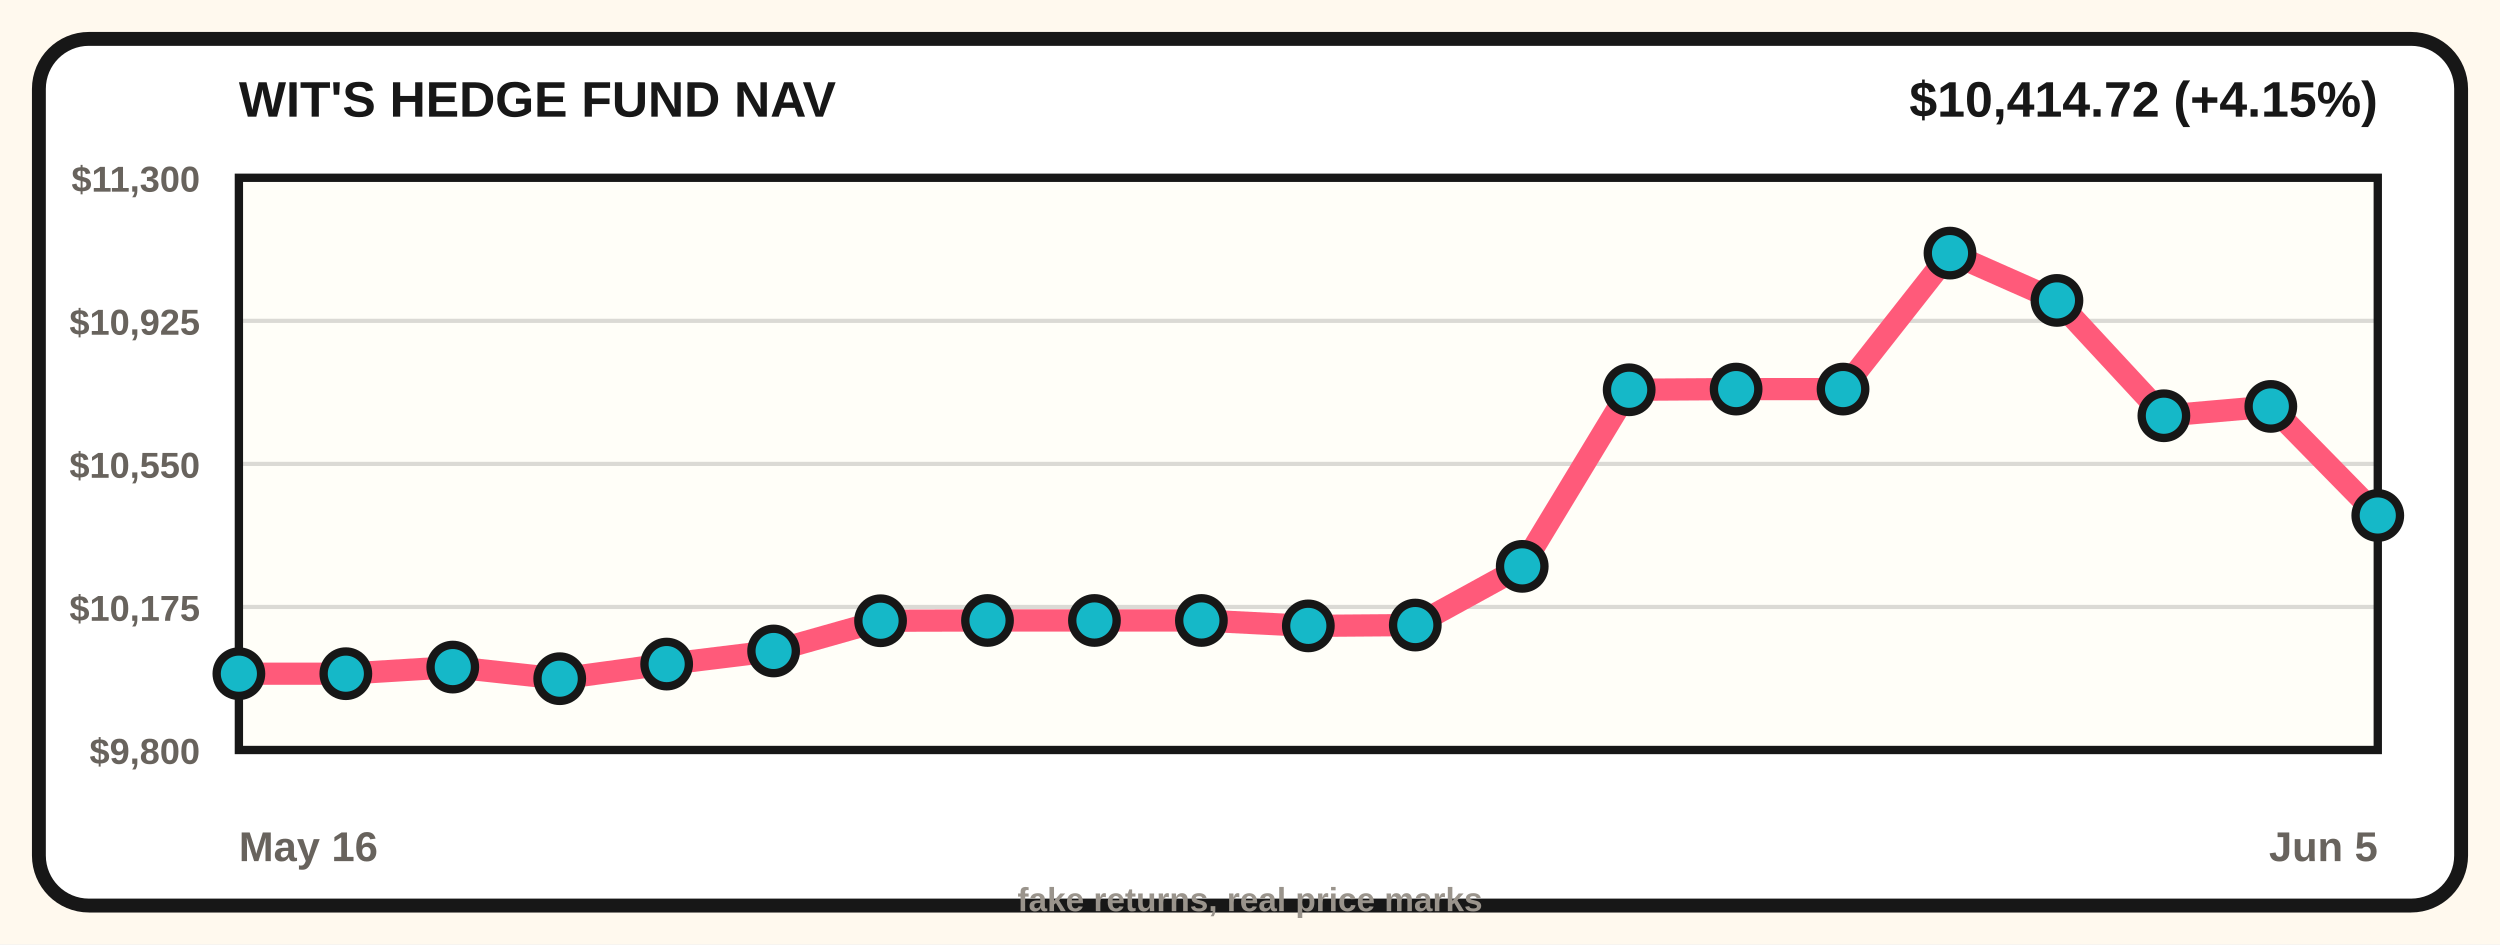
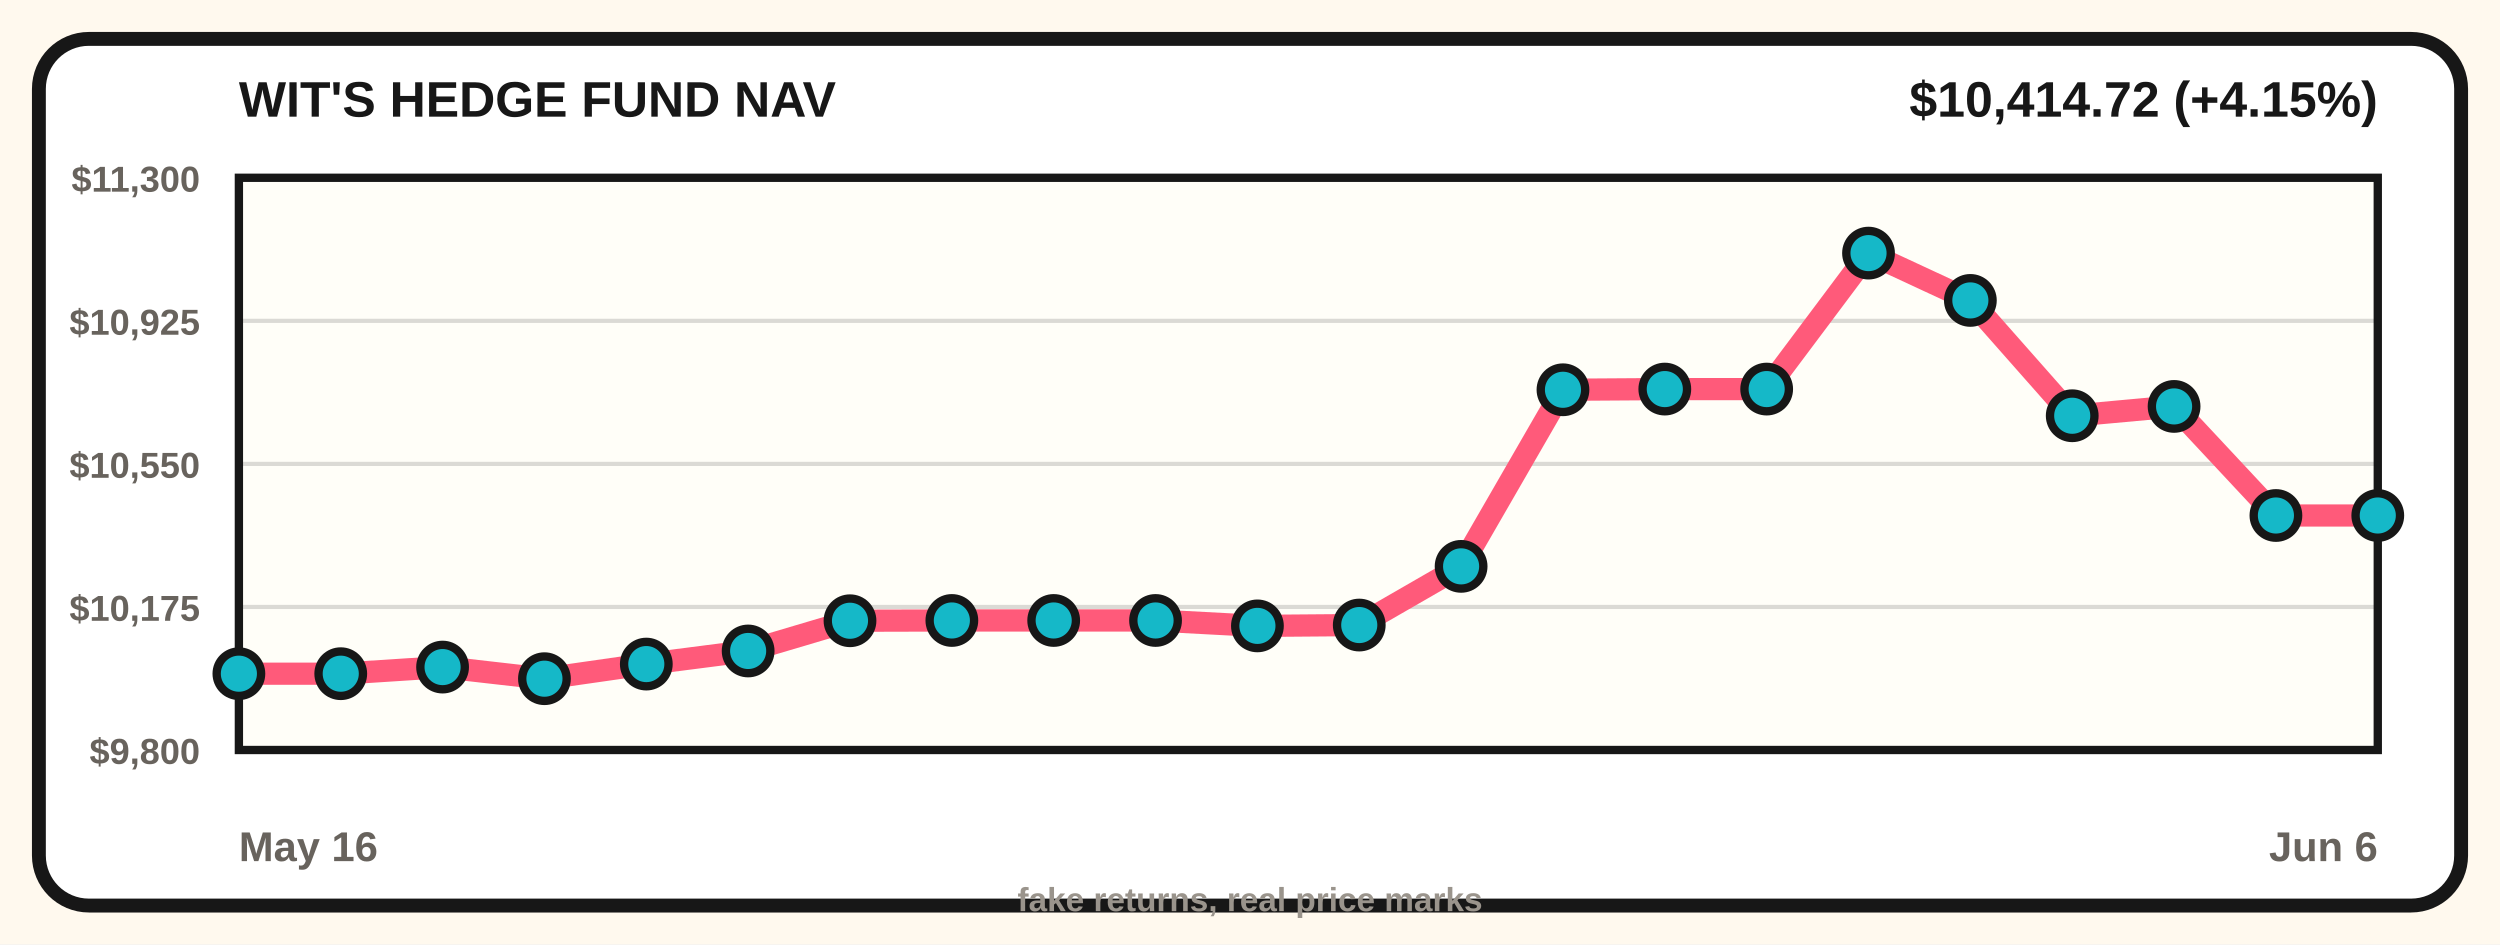
<svg xmlns="http://www.w3.org/2000/svg" width="900" height="340" viewBox="0 0 900 340" role="img" aria-label="Wit's Hedge Fund fake NAV chart">
  <rect width="900" height="340" fill="#fff9ee" />
  <rect x="14" y="14" width="872" height="312" rx="18" fill="#ffffff" stroke="#171717" stroke-width="5" />
  <rect x="86" y="64" width="770" height="206" fill="#fffef8" stroke="#171717" stroke-width="3" />
  <line x1="86" y1="270" x2="856" y2="270" stroke="#171717" stroke-width="1.5" opacity="0.16" />
  <text x="72" y="275" text-anchor="end" font-family="Arial, sans-serif" font-size="13" font-weight="800" fill="#68635d">$9,800</text>
  <line x1="86" y1="218.5" x2="856" y2="218.5" stroke="#171717" stroke-width="1.5" opacity="0.16" />
  <text x="72" y="223.5" text-anchor="end" font-family="Arial, sans-serif" font-size="13" font-weight="800" fill="#68635d">$10,175</text>
  <line x1="86" y1="167" x2="856" y2="167" stroke="#171717" stroke-width="1.5" opacity="0.16" />
  <text x="72" y="172" text-anchor="end" font-family="Arial, sans-serif" font-size="13" font-weight="800" fill="#68635d">$10,550</text>
  <line x1="86" y1="115.5" x2="856" y2="115.5" stroke="#171717" stroke-width="1.5" opacity="0.16" />
  <text x="72" y="120.5" text-anchor="end" font-family="Arial, sans-serif" font-size="13" font-weight="800" fill="#68635d">$10,925</text>
  <line x1="86" y1="64" x2="856" y2="64" stroke="#171717" stroke-width="1.5" opacity="0.16" />
  <text x="72" y="69" text-anchor="end" font-family="Arial, sans-serif" font-size="13" font-weight="800" fill="#68635d">$11,300</text>
-   <polyline points="86,242.53 124.5,242.53 163,240.15 201.5,244.33 240,239.07 278.5,234.35 317,223.47 355.5,223.37 394,223.37 432.5,223.37 471,225.32 509.5,225.02 548,203.89 586.5,140.32 625,140.07 663.5,140.07 702,91.12 740.5,108.15 779,149.67 817.5,146.31 856,185.58" fill="none" stroke="#ff5a7a" stroke-width="8" stroke-linecap="round" stroke-linejoin="round" />
+   <polyline points="86,242.53 122.67,242.53 159.33,240.15 196,244.33 232.67,239.07 269.33,234.35 306,223.47 342.67,223.37 379.33,223.37 416,223.37 452.67,225.32 489.33,225.02 526,203.89 562.67,140.32 599.33,140.07 636,140.07 672.67,91.12 709.33,108.15 746,149.67 782.67,146.31 819.33,185.58 856,185.58" fill="none" stroke="#ff5a7a" stroke-width="8" stroke-linecap="round" stroke-linejoin="round" />
  <circle cx="86" cy="242.53" r="8" fill="#15b8c8" stroke="#171717" stroke-width="3" />
-   <circle cx="124.5" cy="242.53" r="8" fill="#15b8c8" stroke="#171717" stroke-width="3" />
-   <circle cx="163" cy="240.15" r="8" fill="#15b8c8" stroke="#171717" stroke-width="3" />
-   <circle cx="201.5" cy="244.33" r="8" fill="#15b8c8" stroke="#171717" stroke-width="3" />
-   <circle cx="240" cy="239.07" r="8" fill="#15b8c8" stroke="#171717" stroke-width="3" />
-   <circle cx="278.5" cy="234.35" r="8" fill="#15b8c8" stroke="#171717" stroke-width="3" />
-   <circle cx="317" cy="223.47" r="8" fill="#15b8c8" stroke="#171717" stroke-width="3" />
-   <circle cx="355.5" cy="223.37" r="8" fill="#15b8c8" stroke="#171717" stroke-width="3" />
-   <circle cx="394" cy="223.37" r="8" fill="#15b8c8" stroke="#171717" stroke-width="3" />
-   <circle cx="432.5" cy="223.37" r="8" fill="#15b8c8" stroke="#171717" stroke-width="3" />
-   <circle cx="471" cy="225.32" r="8" fill="#15b8c8" stroke="#171717" stroke-width="3" />
-   <circle cx="509.5" cy="225.02" r="8" fill="#15b8c8" stroke="#171717" stroke-width="3" />
-   <circle cx="548" cy="203.89" r="8" fill="#15b8c8" stroke="#171717" stroke-width="3" />
-   <circle cx="586.5" cy="140.32" r="8" fill="#15b8c8" stroke="#171717" stroke-width="3" />
-   <circle cx="625" cy="140.07" r="8" fill="#15b8c8" stroke="#171717" stroke-width="3" />
-   <circle cx="663.5" cy="140.07" r="8" fill="#15b8c8" stroke="#171717" stroke-width="3" />
-   <circle cx="702" cy="91.12" r="8" fill="#15b8c8" stroke="#171717" stroke-width="3" />
-   <circle cx="740.5" cy="108.15" r="8" fill="#15b8c8" stroke="#171717" stroke-width="3" />
-   <circle cx="779" cy="149.67" r="8" fill="#15b8c8" stroke="#171717" stroke-width="3" />
-   <circle cx="817.5" cy="146.31" r="8" fill="#15b8c8" stroke="#171717" stroke-width="3" />
+   <circle cx="122.67" cy="242.53" r="8" fill="#15b8c8" stroke="#171717" stroke-width="3" />
+   <circle cx="159.33" cy="240.15" r="8" fill="#15b8c8" stroke="#171717" stroke-width="3" />
+   <circle cx="196" cy="244.33" r="8" fill="#15b8c8" stroke="#171717" stroke-width="3" />
+   <circle cx="232.67" cy="239.07" r="8" fill="#15b8c8" stroke="#171717" stroke-width="3" />
+   <circle cx="269.33" cy="234.35" r="8" fill="#15b8c8" stroke="#171717" stroke-width="3" />
+   <circle cx="306" cy="223.47" r="8" fill="#15b8c8" stroke="#171717" stroke-width="3" />
+   <circle cx="342.67" cy="223.37" r="8" fill="#15b8c8" stroke="#171717" stroke-width="3" />
+   <circle cx="379.33" cy="223.37" r="8" fill="#15b8c8" stroke="#171717" stroke-width="3" />
+   <circle cx="416" cy="223.37" r="8" fill="#15b8c8" stroke="#171717" stroke-width="3" />
+   <circle cx="452.67" cy="225.32" r="8" fill="#15b8c8" stroke="#171717" stroke-width="3" />
+   <circle cx="489.33" cy="225.02" r="8" fill="#15b8c8" stroke="#171717" stroke-width="3" />
+   <circle cx="526" cy="203.89" r="8" fill="#15b8c8" stroke="#171717" stroke-width="3" />
+   <circle cx="562.67" cy="140.32" r="8" fill="#15b8c8" stroke="#171717" stroke-width="3" />
+   <circle cx="599.33" cy="140.07" r="8" fill="#15b8c8" stroke="#171717" stroke-width="3" />
+   <circle cx="636" cy="140.07" r="8" fill="#15b8c8" stroke="#171717" stroke-width="3" />
+   <circle cx="672.67" cy="91.12" r="8" fill="#15b8c8" stroke="#171717" stroke-width="3" />
+   <circle cx="709.33" cy="108.15" r="8" fill="#15b8c8" stroke="#171717" stroke-width="3" />
+   <circle cx="746" cy="149.67" r="8" fill="#15b8c8" stroke="#171717" stroke-width="3" />
+   <circle cx="782.67" cy="146.31" r="8" fill="#15b8c8" stroke="#171717" stroke-width="3" />
+   <circle cx="819.33" cy="185.58" r="8" fill="#15b8c8" stroke="#171717" stroke-width="3" />
  <circle cx="856" cy="185.58" r="8" fill="#15b8c8" stroke="#171717" stroke-width="3" />
  <text x="86" y="42" font-family="Arial, sans-serif" font-size="18" font-weight="900" fill="#171717">WIT'S HEDGE FUND NAV</text>
  <text x="856" y="42" text-anchor="end" font-family="Arial, sans-serif" font-size="18" font-weight="900" fill="#171717">$10,414.72 (+4.15%)</text>
  <text x="86" y="310" text-anchor="start" font-family="Arial, sans-serif" font-size="15" font-weight="900" fill="#68635d">May 16</text>
-   <text x="856" y="310" text-anchor="end" font-family="Arial, sans-serif" font-size="15" font-weight="900" fill="#68635d">Jun 5</text>
+   <text x="856" y="310" text-anchor="end" font-family="Arial, sans-serif" font-size="15" font-weight="900" fill="#68635d">Jun 6</text>
  <text x="450" y="328" text-anchor="middle" font-family="Arial, sans-serif" font-size="12" font-weight="800" fill="#9a948c">fake returns, real price marks</text>
</svg>
